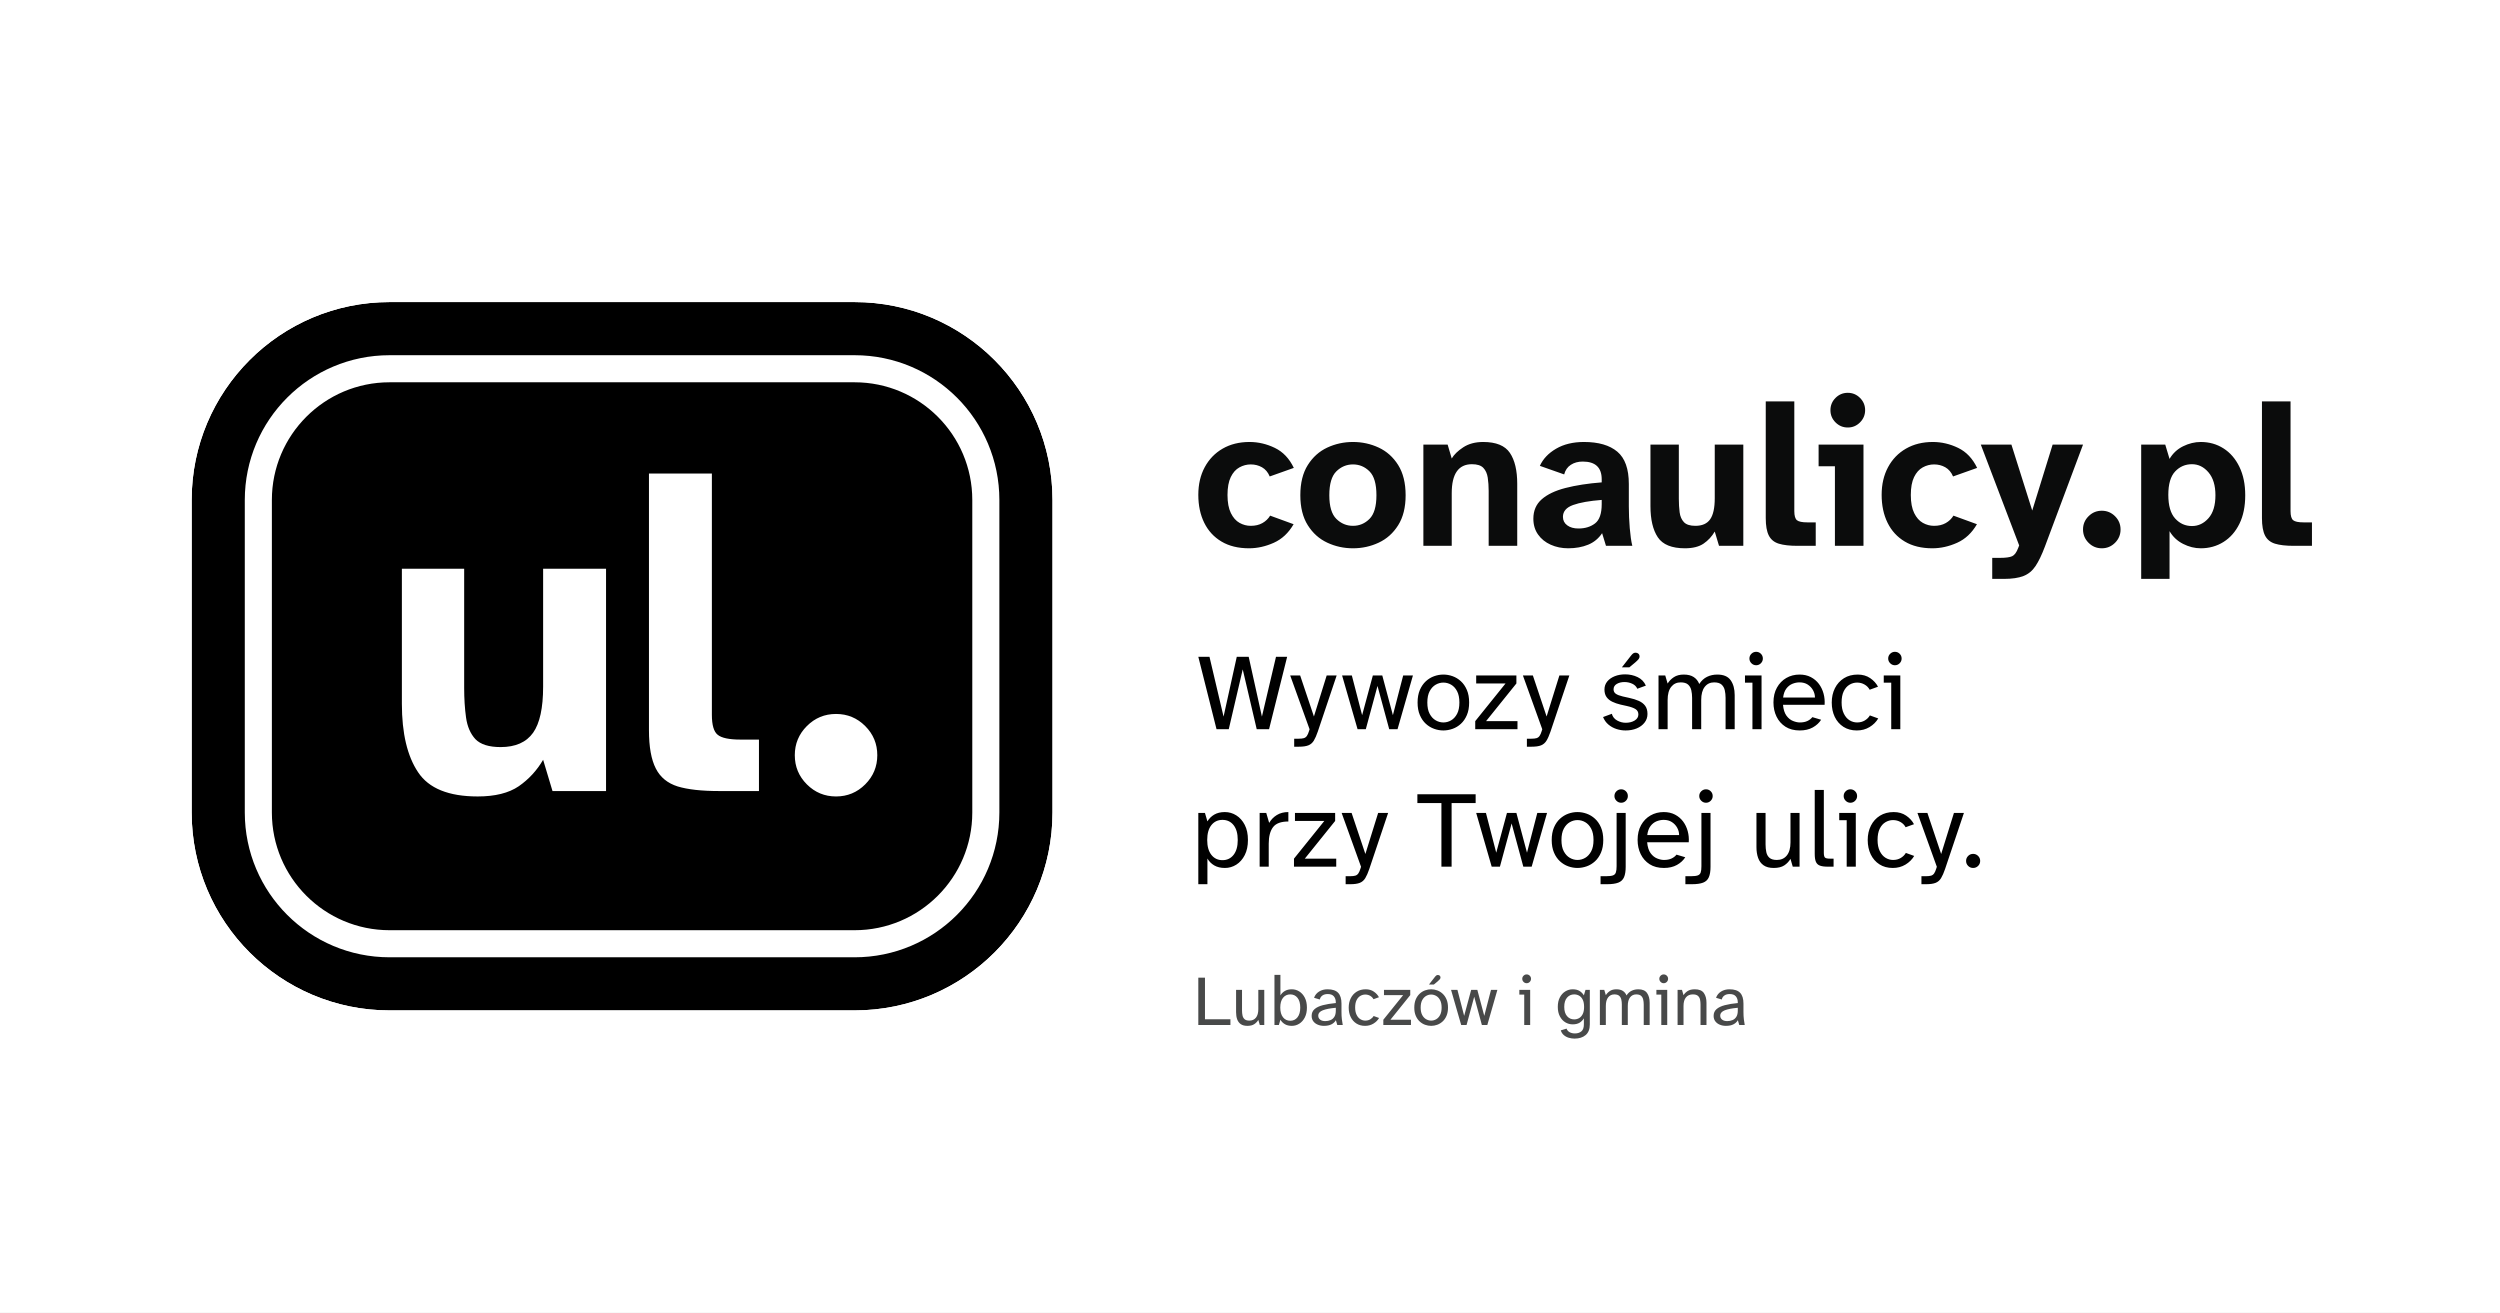
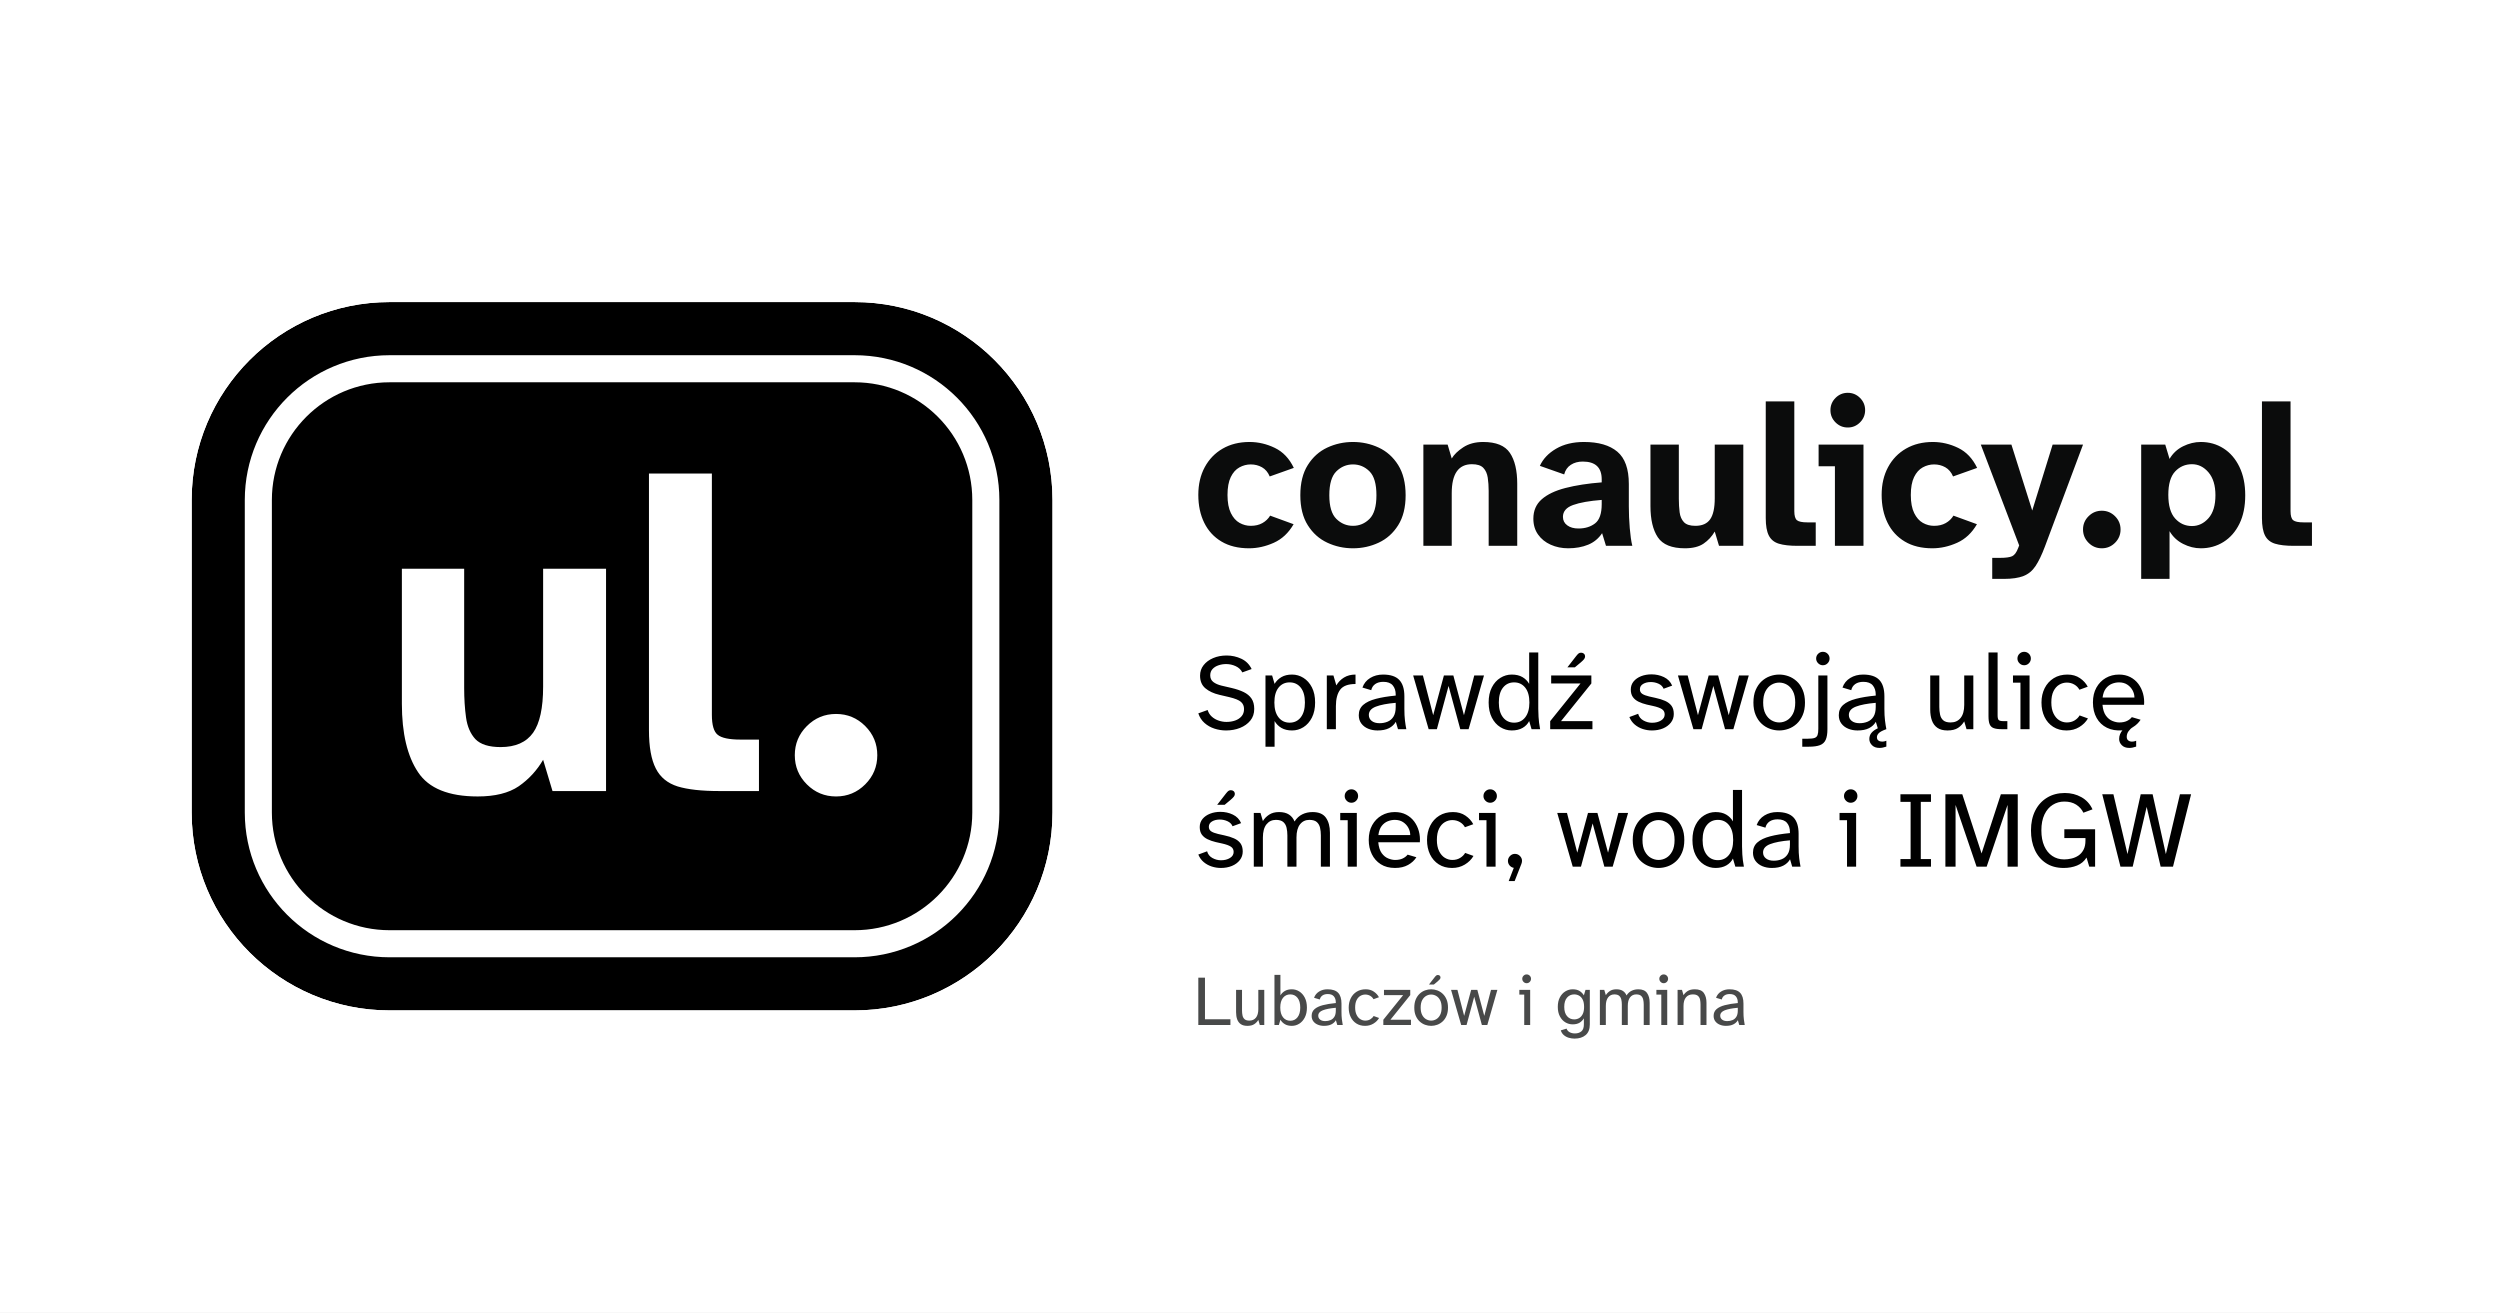
- <svg xmlns="http://www.w3.org/2000/svg" width="1200" height="630" aria-label="conaulicy.pl: wywozy śmieci przy Twojej ulicy" viewBox="0 0 1200 630">
+ <svg xmlns="http://www.w3.org/2000/svg" width="1200" height="630" aria-label="conaulicy.pl: sprawdź swoją ulicę – śmieci, woda i ostrzeżenia IMGW" viewBox="0 0 1200 630">
  <defs>
    <mask id="og" width="41.32" height="34" x="0" y="0" maskUnits="userSpaceOnUse">
      <path fill="#fff" d="M9.5 0h22.32a9.5 9.5 0 0 1 9.5 9.5v15a9.5 9.5 0 0 1-9.5 9.5H9.5A9.5 9.5 0 0 1 0 24.5v-15A9.5 9.5 0 0 1 9.5 0" />
      <path fill="none" stroke="#000" stroke-width="1.3" d="M9.5 3.2h22.32a6.3 6.3 0 0 1 6.3 6.3v15a6.3 6.3 0 0 1-6.3 6.3H9.5a6.3 6.3 0 0 1-6.3-6.3v-15a6.3 6.3 0 0 1 6.3-6.3Z" />
      <path d="M13.73 23.73q-2.09 0-2.86-1.16-.78-1.16-.78-3.29V12.8h2.99v5.72q0 .78.09 1.42.09.65.45 1.04.37.38 1.21.38 1.07 0 1.56-.69.48-.68.48-2.21V12.8h3.02v10.67h-2.57l-.45-1.5q-.45.77-1.17 1.27-.72.49-1.97.49m11.58-.26q-1.25 0-1.98-.22-.73-.23-1.05-.86-.33-.64-.33-1.84V8.23h3.02v11.58q0 .74.28.96.28.23 1.09.23h.89v2.47Zm5.62.26q-.82 0-1.4-.58t-.58-1.4.58-1.4 1.4-.58 1.4.58.58 1.4-.58 1.4-1.4.58" />
    </mask>
  </defs>
  <path fill="#fff" d="M0 0h1200v630H0z" />
  <path fill="currentColor" d="M9.5 0h22.32a9.5 9.5 0 0 1 9.5 9.5v15a9.5 9.5 0 0 1-9.5 9.5H9.5A9.5 9.5 0 0 1 0 24.5v-15A9.5 9.5 0 0 1 9.5 0" mask="url(#og)" transform="matrix(10 0 0 10 92 145)" />
  <path fill="#0b0c0c" d="M599.58 263.18q-7.83 0-13.27-3.24-5.44-3.23-8.28-9.01t-2.84-13.41q0-7.55 3.09-13.28t8.62-8.91 12.88-3.18q6.26 0 12.14 2.84t9.11 9.6l-11.56 4.11q-1.27-3.03-3.72-4.41-2.45-1.37-5.39-1.37-2.84 0-5.43 1.42-2.6 1.42-4.16 4.65-1.57 3.24-1.57 8.62 0 5.39 1.62 8.67 1.61 3.28 4.16 4.7t5.38 1.42q3.24 0 5.59-1.32t3.72-3.57l11.26 4.11q-3.62 6.27-9.5 8.91t-11.85 2.65m49.85 0q-6.56 0-12.34-2.7-5.78-2.69-9.35-8.37-3.58-5.68-3.58-14.4 0-8.81 3.58-14.49 3.57-5.68 9.35-8.38 5.78-2.69 12.34-2.69t12.34 2.69 9.35 8.38 3.58 14.49q0 8.72-3.58 14.4-3.57 5.68-9.35 8.37-5.78 2.7-12.34 2.7m0-10.78q4.6 0 7.93-3.33t3.33-11.36q0-8.13-3.33-11.46t-7.93-3.33-7.98 3.33-3.38 11.46q0 8.03 3.38 11.36t7.98 3.33m33.79 9.6v-48.58h11.65l1.96 6.66q1.67-2.84 5.54-5.38t9.55-2.55q9.3 0 12.83 5.24t3.52 14.84V262h-13.71v-26.35q0-3.42-.44-6.36t-2.11-4.7q-1.66-1.77-5.48-1.77-9.7 0-9.7 13.91V262Zm69.54 1.18q-4.61 0-8.43-1.72-3.82-1.71-6.07-4.9-2.25-3.18-2.25-7.59 0-5.77 4.01-9.3t11.41-5.44 17.39-2.69v-1.47q0-8.52-9.11-8.52-3.33 0-5.73 1.57t-3.18 4.6l-11.66-4.11q2.25-5 7.79-8.23t13.37-3.23q10.48 0 16.01 4.65t5.53 15.52v10.78q0 5.09.44 10.38t1.23 8.52h-12.64l-1.86-6.07q-2.54 3.82-6.71 5.53t-9.54 1.72m4.89-9.5q4.8 0 7.98-2.45t3.19-9.21v-2.06q-8.91.69-13.76 2.45t-4.85 5.68q0 2.55 2.06 4.07 2.05 1.52 5.38 1.52m51.13 9.5q-9.5 0-13.03-5.29t-3.53-14.99v-29.48h13.62v26.05q0 3.53.39 6.47t2.06 4.7 5.48 1.76q4.9 0 7.1-3.13 2.21-3.14 2.21-10.09v-25.76h13.71V262h-11.66l-2.05-6.86q-2.06 3.53-5.34 5.78t-8.96 2.26m54.06-1.18q-5.68 0-9.01-1.03t-4.8-3.92-1.47-8.37v-56.02h13.71v52.69q0 3.33 1.27 4.36 1.28 1.03 5 1.03h4.01V262Zm17.92 0v-38.2h-7.83v-10.38h21.54V262Zm6.17-56.8q-3.43 0-5.88-2.45t-2.44-5.88 2.44-5.87q2.45-2.45 5.88-2.45t5.88 2.45 2.45 5.87-2.45 5.88-5.88 2.45m40.64 57.98q-7.83 0-13.27-3.24-5.43-3.23-8.27-9.01t-2.84-13.41q0-7.55 3.08-13.28t8.62-8.91 12.88-3.18q6.27 0 12.14 2.84t9.11 9.6l-11.55 4.11q-1.28-3.03-3.73-4.41-2.44-1.37-5.38-1.37-2.84 0-5.44 1.42-2.59 1.42-4.16 4.65t-1.57 8.62 1.62 8.67 4.16 4.7 5.39 1.42q3.23 0 5.58-1.32t3.72-3.57l11.27 4.11q-3.63 6.27-9.5 8.91t-11.86 2.65m28.7 14.69v-10.09h3.53q4.31 0 6.02-.79 1.71-.78 2.89-3.91l.49-1.28-18.41-48.38h14.69l9.99 31.64 9.79-31.64h14.59l-18.31 48.97q-2.25 5.98-4.51 9.35-2.25 3.38-5.77 4.75-3.53 1.38-9.41 1.38Zm52.59-14.69q-3.72 0-6.36-2.65t-2.65-6.37 2.65-6.36q2.64-2.65 6.36-2.65t6.37 2.65q2.64 2.64 2.64 6.36t-2.64 6.37-6.37 2.65m18.91 14.69v-64.45h11.55l2.06 6.86q2.35-4.02 6.51-6.07t8.47-2.06q6.08 0 10.92 3.08t7.64 8.87 2.79 13.61q0 8.03-2.79 13.71t-7.64 8.72q-4.84 3.04-10.92 3.04-4.31 0-8.47-2.11t-6.51-6.12v22.92Zm24.38-25.37q4.6 0 7.93-3.77t3.33-11.02q0-7.05-3.33-10.97t-7.93-3.92q-4.8 0-8.08 3.48t-3.28 11.22 3.28 11.36 8.08 3.62m48.87 9.5q-5.68 0-9.01-1.03t-4.8-3.92-1.47-8.37v-56.02h13.72v52.69q0 3.33 1.27 4.36t4.99 1.03h4.02V262Z" />
-   <path fill="currentColor" d="m583.93 350-8.74-34.74h5.36l6.76 28.71 6.34-28.71h5.72l6.35 28.71 6.76-28.71h5.35L609.15 350h-5.93l-6.71-28.7-6.7 28.7Zm37.28 8.42v-3.84h2.14q1.56 0 2.47-.26t1.48-1.07 1.04-2.37l.26-.83-9.31-25.84h4.78l6.61 19.71 6.13-19.71h4.79l-9.05 26.93q-.94 2.76-1.92 4.37-.99 1.61-2.63 2.26t-4.55.65Zm30.42-8.42-7.43-25.79h4.68l4.94 19.08 5.15-19.08h4.52l5.1 19.08 4.94-19.08h4.68L670.82 350h-4l-5.62-20.75-5.61 20.75Zm41.19.62q-2.24 0-4.42-.78-2.19-.78-3.98-2.41t-2.89-4.19-1.09-6.03q0-3.49 1.09-6.03 1.1-2.55 2.89-4.19t3.98-2.42q2.18-.78 4.42-.78t4.42.78 3.98 2.42q1.79 1.64 2.88 4.19 1.09 2.54 1.09 6.03 0 3.48-1.09 6.03t-2.88 4.19-3.98 2.41-4.42.78m0-3.84q1.97 0 3.72-1.02 1.74-1.01 2.86-3.12 1.11-2.1 1.11-5.43t-1.11-5.44-2.86-3.12-3.72-1.01q-1.93 0-3.69 1.01-1.77 1.02-2.89 3.12t-1.12 5.44 1.12 5.43q1.12 2.11 2.89 3.12 1.76 1.02 3.69 1.02m15.29 3.22v-3.85l14.56-18.09h-14.1v-3.85h19.3v3.85l-14.56 18.09h15.08V350Zm24.8 8.42v-3.84h2.13q1.56 0 2.47-.26t1.48-1.07q.58-.81 1.04-2.37l.26-.83-9.3-25.84h4.78l6.6 19.71 6.14-19.71h4.78l-9.04 26.93q-.94 2.76-1.93 4.37t-2.62 2.26-4.55.65Zm47.37-7.8q-2.23 0-4.39-.7t-3.85-2.13-2.57-3.61l4.21-1.56q.57 2.13 2.55 3.22 1.97 1.09 4.1 1.09 2.55 0 4.32-1.09t1.77-2.91q0-1.67-1.35-2.55-1.36-.88-4.22-1.51l-3.01-.67q-2.19-.52-3.93-1.36-1.74-.83-2.75-2.23-1.02-1.41-1.02-3.64t1.35-3.88q1.36-1.63 3.62-2.52 2.26-.88 4.96-.88 3.23 0 5.98 1.32 2.76 1.33 3.96 4.09l-4.11 1.5q-.68-1.61-2.42-2.41-1.74-.81-3.72-.81-2.18 0-3.72.91-1.53.91-1.53 2.57 0 1.41 1.09 2.16t3.33 1.28l3.02.67q2.7.57 4.68 1.46 1.97.88 3.06 2.36 1.1 1.49 1.1 3.93 0 2.34-1.41 4.13-1.4 1.8-3.77 2.79-2.36.98-5.33.98m-1.77-30.31 4.22-5.41q.67-.88 1.17-1.25.49-.36 1.17-.36.83 0 1.37.49.55.5.55 1.38 0 .62-.49 1.25-.5.62-1.59 1.56l-2.81 2.34ZM796.09 350v-25.79h3.22l1.15 3.9q1.09-1.82 2.99-3.07t4.76-1.25q2.96 0 4.78 1.2 1.82 1.19 2.65 3.33 1.56-2.4 3.77-3.46 2.21-1.07 4.92-1.07 4.47 0 6.39 2.73 1.93 2.73 1.93 7.15V350h-4.37v-15.03q0-1.97-.39-3.66t-1.56-2.73-3.56-1.04q-2.81 0-4.5 2.15-1.69 2.16-1.69 6.32V350h-4.37v-15.03q0-1.97-.39-3.66t-1.56-2.73-3.56-1.04q-2.81 0-4.53 2.15-1.71 2.16-1.71 6.32V350Zm45.08 0v-22.31h-3.58v-3.48h7.95V350Zm1.77-30.68q-1.3 0-2.26-.96t-.96-2.26q0-1.36.96-2.29.96-.94 2.26-.94 1.35 0 2.29.94t.94 2.29q0 1.3-.94 2.26t-2.29.96m20.96 31.3q-4.06 0-6.87-1.79-2.8-1.79-4.29-4.84-1.48-3.04-1.48-6.83 0-4.11 1.67-7.1 1.66-2.99 4.49-4.63t6.37-1.64q3.07 0 5.41 1.22 2.34 1.23 3.88 3.28 1.53 2.05 2.23 4.65t.5 5.36h-19.97q.31 3.38 1.66 5.23 1.35 1.84 3.15 2.54 1.79.71 3.25.71 2.18 0 3.66-.71 1.49-.7 2.37-1.84l4.21 1.25q-1.4 2.23-4 3.69-2.6 1.45-6.24 1.45m-8.01-15.8h15.29q0-1.82-.91-3.49-.91-1.66-2.55-2.73-1.64-1.06-3.93-1.06-1.71 0-3.4.67-1.69.68-2.91 2.26-1.23 1.59-1.59 4.35m35.36 15.8q-3.69 0-6.4-1.74-2.7-1.74-4.16-4.76-1.45-3.01-1.45-6.91 0-3.85 1.53-6.89 1.54-3.04 4.34-4.79 2.81-1.74 6.61-1.74 3.48 0 5.98 1.72 2.49 1.71 3.74 4.11l-4 1.45q-.83-1.56-2.45-2.49-1.61-.94-3.58-.94-1.93 0-3.64 1.01-1.72 1.02-2.76 3.12t-1.04 5.39q0 3.22 1.07 5.38 1.06 2.16 2.75 3.2t3.62 1.04q2.13 0 3.71-.97 1.59-.96 2.42-2.41l4.01 1.45q-1.46 2.5-4.16 4.14t-6.14 1.63m16.54-.62v-22.31h-3.59v-3.48h7.95V350Zm1.76-30.68q-1.3 0-2.26-.96t-.96-2.26q0-1.36.96-2.29.96-.94 2.26-.94 1.36 0 2.29.94.94.93.94 2.29 0 1.3-.94 2.26t-2.29.96m-334.36 105.1v-34.21h3.18l1.19 4.05q1.2-2.02 3.28-3.25 2.08-1.22 5.09-1.22 2.97 0 5.49 1.59 2.52 1.58 4.06 4.57t1.53 7.26q0 4.21-1.53 7.23-1.54 3.01-4.06 4.6t-5.49 1.58q-3.01 0-5.09-1.22t-3.28-3.3v12.32Zm11.6-11.54q3.33 0 5.33-2.55t2-7.12q0-4.63-2-7.15t-5.33-2.52-5.33 2.52-2 7.15q0 4.57 2 7.12t5.33 2.55m17.84 3.12v-25.79h3.17l1.4 4.78q1.35-2.34 3.67-3.77t5.54-1.43v4.53q-5.31 0-7.36 2.73t-2.06 7.87V416Zm16.48 0v-3.85l14.56-18.09h-14.09v-3.85h19.29v3.85l-14.56 18.09h15.08V416Zm24.8 8.42v-3.84h2.14q1.56 0 2.47-.26t1.48-1.07 1.04-2.37l.26-.83-9.31-25.84h4.78l6.61 19.71 6.13-19.71h4.79l-9.05 26.93q-.94 2.76-1.92 4.37-.99 1.61-2.63 2.26t-4.55.65Zm45.97-8.42v-30.52h-11.54v-4.22h27.97v4.22h-11.54V416Zm24.13 0-7.44-25.79h4.68l4.94 19.08 5.15-19.08h4.53l5.09 19.08 4.94-19.08h4.68L735.2 416h-4.01l-5.61-20.75-5.62 20.75Zm41.18.62q-2.23 0-4.42-.78t-3.97-2.41q-1.8-1.64-2.89-4.19t-1.09-6.03 1.09-6.03 2.89-4.19 3.97-2.42 4.42-.78 4.42.78q2.19.78 3.98 2.42 1.8 1.64 2.89 4.19 1.09 2.54 1.09 6.03 0 3.48-1.09 6.03t-2.89 4.19-3.98 2.41-4.42.78m0-3.84q1.98 0 3.72-1.02 1.74-1.01 2.86-3.12 1.12-2.1 1.12-5.43t-1.12-5.44-2.86-3.12-3.72-1.01q-1.92 0-3.69 1.01-1.77 1.02-2.88 3.12-1.12 2.11-1.12 5.44t1.12 5.43 2.88 3.12 3.69 1.02m11.08 11.64v-3.84h2.7q2.14 0 3.2-.37 1.07-.36 1.43-1.4.37-1.04.37-3.02v-25.58h4.36v25.84q0 3.17-.8 5.02-.81 1.85-2.76 2.6t-5.38.75Zm9.88-39.1q-1.3 0-2.26-.96t-.96-2.26q0-1.36.96-2.29.96-.94 2.26-.94 1.35 0 2.29.94t.93 2.29q0 1.3-.93 2.26t-2.29.96m20.54 31.3q-4.06 0-6.86-1.79t-4.29-4.84-1.49-6.83q0-4.11 1.67-7.1 1.66-2.99 4.5-4.63t6.37-1.64q3.06 0 5.4 1.22 2.34 1.23 3.88 3.28 1.53 2.05 2.23 4.65.71 2.6.5 5.36h-19.97q.31 3.38 1.66 5.23 1.36 1.84 3.15 2.54 1.79.71 3.25.71 2.18 0 3.67-.71 1.48-.7 2.36-1.84l4.21 1.25q-1.4 2.23-4 3.69-2.6 1.45-6.24 1.45m-8.01-15.8h15.29q0-1.82-.91-3.49-.91-1.66-2.55-2.73-1.64-1.06-3.92-1.06-1.72 0-3.41.67-1.69.68-2.91 2.26-1.22 1.59-1.59 4.35m18.31 23.6v-3.84h2.7q2.13 0 3.2-.37 1.06-.36 1.43-1.4t.36-3.02v-25.58h4.37v25.84q0 3.17-.81 5.02-.8 1.85-2.75 2.6t-5.38.75Zm9.88-39.1q-1.3 0-2.27-.96-.96-.96-.96-2.26 0-1.36.96-2.29.97-.94 2.27-.94 1.35 0 2.28.94.94.93.94 2.29 0 1.3-.94 2.26t-2.28.96m32.5 31.3q-3.02 0-4.84-1.27t-2.63-3.54q-.8-2.26-.8-5.17v-16.43h4.37v15.13q0 1.98.36 3.69.36 1.72 1.53 2.73 1.17 1.02 3.51 1.02 3.07 0 4.81-2.16 1.75-2.16 1.75-6.27v-14.14h4.36V416h-3.27l-1.09-3.74q-1.1 1.87-2.97 3.12-1.87 1.24-5.09 1.24m25.89-.62q-2.39 0-3.74-.52t-1.9-1.85q-.55-1.32-.55-3.77v-30.68h4.37v30.16q0 1.67.5 2.24.49.57 2.41.57h1.77V416Zm9.15 0v-22.31h-3.58v-3.48h7.95V416Zm1.77-30.68q-1.3 0-2.26-.96t-.96-2.26q0-1.36.96-2.29.96-.94 2.26-.94 1.35 0 2.29.94t.94 2.29q0 1.3-.94 2.26t-2.29.96m20.33 31.3q-3.69 0-6.39-1.74-2.71-1.74-4.16-4.76t-1.46-6.91q0-3.85 1.54-6.89 1.53-3.04 4.34-4.79 2.81-1.74 6.6-1.74 3.49 0 5.98 1.72 2.5 1.71 3.75 4.11l-4.01 1.45q-.83-1.56-2.44-2.49t-3.59-.94q-1.92 0-3.64 1.01-1.72 1.02-2.76 3.12t-1.04 5.39q0 3.22 1.07 5.38t2.76 3.2 3.61 1.04q2.13 0 3.72-.97 1.58-.96 2.42-2.41l4 1.45q-1.46 2.5-4.16 4.14t-6.14 1.63m13.78 7.8v-3.84h2.14q1.56 0 2.47-.26t1.48-1.07 1.04-2.37l.26-.83-9.31-25.84h4.78l6.61 19.71 6.13-19.71h4.79l-9.05 26.93q-.94 2.76-1.92 4.37-.99 1.61-2.63 2.26t-4.55.65Zm24.81-7.8q-1.41 0-2.39-.98-.99-.99-.99-2.4 0-1.4.99-2.39.98-.99 2.39-.99 1.4 0 2.39.99t.99 2.39q0 1.41-.99 2.4-.99.98-2.39.98" />
+   <path fill="currentColor" d="M588.51 350.62q-2.86 0-5.57-.88-2.7-.88-4.76-2.7t-2.99-4.63l4.48-1.61q.57 1.92 2 3.19 1.43 1.28 3.3 1.9 1.87.63 3.74.63 2.29 0 4.19-.68t3.07-2.05 1.17-3.46q0-2.13-1.48-3.43-1.49-1.3-5.65-2.29l-4.68-1.09q-4.21-.99-6.76-3.15t-2.54-6.06q0-2.86 1.69-5.02t4.57-3.4 6.48-1.25q3.74 0 7.07 1.56t4.94 4.94l-4.47 1.61q-.99-1.97-3.18-2.99-2.18-1.01-4.57-1.01-1.93 0-3.69.6-1.77.59-2.86 1.79-1.1 1.2-1.1 3.02 0 2.08 1.51 3.22t3.9 1.72l4.89 1.14q3.33.78 5.75 1.95t3.74 3.09q1.33 1.93 1.33 5 0 3.32-1.88 5.61t-4.94 3.51-6.7 1.22m18.92 7.8v-34.21h3.18l1.19 4.05q1.2-2.02 3.28-3.25 2.08-1.22 5.09-1.22 2.97 0 5.49 1.59 2.52 1.58 4.06 4.57t1.53 7.26q0 4.21-1.53 7.23-1.54 3.01-4.06 4.6t-5.49 1.58q-3.01 0-5.09-1.22t-3.28-3.3v12.32Zm11.6-11.54q3.33 0 5.33-2.55t2-7.12q0-4.63-2-7.15t-5.33-2.52-5.33 2.52-2 7.15q0 4.57 2 7.12t5.33 2.55m17.84 3.12v-25.79h3.17l1.4 4.78q1.35-2.34 3.67-3.77t5.54-1.43v4.53q-5.31 0-7.36 2.73t-2.06 7.87V350Zm24.33.62q-2.44 0-4.5-.85-2.05-.86-3.27-2.5t-1.22-3.98q0-3.07 2.13-4.94t6.11-2.91 9.49-1.56v-.47q0-2.75-1.43-4.44t-4.5-1.69q-2.39 0-3.9 1.06-1.51 1.07-1.92 2.94l-4.22-1.25q1.04-2.96 3.72-4.6t6.16-1.64q5.36 0 7.8 2.58 2.45 2.57 2.45 7.87v6.04q0 3.22.28 5.56t.65 4.16h-4l-1.04-3.54q-1.09 1.93-3.25 3.05t-5.54 1.11m.99-3.48q2.08 0 3.85-.73t2.83-2.42 1.07-4.6v-2.03q-6.14.52-9.52 1.82t-3.38 4.01q0 1.77 1.38 2.86t3.77 1.09m23.56 2.86-7.44-25.79h4.68l4.94 19.08 5.15-19.08h4.52l5.1 19.08 4.94-19.08h4.68L704.93 350h-4l-5.62-20.75L689.7 350Zm39.88.62q-2.91 0-5.46-1.58-2.55-1.59-4.08-4.58t-1.54-7.25 1.54-7.26q1.53-2.99 4.08-4.57 2.55-1.59 5.46-1.59 3.07 0 5.15 1.22 2.08 1.23 3.22 3.25v-15.08h4.37v27.1q0 1.3.13 3.82t.75 5.9h-4.1l-1.15-3.9q-1.04 2.08-3.17 3.3t-5.2 1.22m1.14-3.74q3.33 0 5.33-2.55t2.01-7.12q0-4.63-2.01-7.15t-5.33-2.52-5.33 2.52-2 7.15q0 4.57 2 7.12t5.33 2.55m17.32 3.12v-3.85l14.56-18.09h-14.09v-3.85h19.29v3.85l-14.56 18.09h15.08V350Zm8.27-29.69 4.21-5.41q.68-.88 1.17-1.25.49-.36 1.17-.36.83 0 1.38.49.54.5.54 1.38 0 .62-.49 1.25-.49.62-1.59 1.56l-2.8 2.34Zm40.56 30.31q-2.24 0-4.4-.7-2.15-.7-3.84-2.13t-2.58-3.61l4.21-1.56q.58 2.13 2.55 3.22 1.98 1.09 4.11 1.09 2.55 0 4.32-1.09 1.76-1.09 1.76-2.91 0-1.67-1.35-2.55t-4.21-1.51l-3.02-.67q-2.18-.52-3.92-1.36-1.74-.83-2.76-2.23-1.01-1.41-1.01-3.64t1.35-3.88q1.35-1.63 3.61-2.52 2.27-.88 4.97-.88 3.22 0 5.98 1.32 2.76 1.33 3.95 4.09l-4.11 1.5q-.67-1.61-2.41-2.41-1.75-.81-3.72-.81-2.19 0-3.72.91t-1.53 2.57q0 1.41 1.09 2.16t3.33 1.28l3.01.67q2.71.57 4.68 1.46 1.98.88 3.07 2.36 1.09 1.49 1.09 3.93 0 2.34-1.4 4.13-1.41 1.8-3.77 2.79-2.37.98-5.33.98m19.91-.62-7.43-25.79h4.68l4.94 19.08 5.15-19.08h4.52l5.1 19.08 4.94-19.08h4.68L832.02 350h-4l-5.62-20.75-5.61 20.75Zm41.19.62q-2.24 0-4.42-.78-2.19-.78-3.98-2.41t-2.89-4.19-1.09-6.03q0-3.49 1.09-6.03 1.1-2.55 2.89-4.19t3.98-2.42q2.18-.78 4.42-.78t4.42.78 3.98 2.42 2.88 4.19 1.09 6.03-1.09 6.03-2.88 4.19q-1.8 1.63-3.98 2.41-2.19.78-4.42.78m0-3.84q1.97 0 3.72-1.02 1.74-1.01 2.86-3.12 1.11-2.1 1.11-5.43t-1.11-5.44-2.86-3.12-3.72-1.01q-1.93 0-3.69 1.01-1.77 1.02-2.89 3.12t-1.12 5.44 1.12 5.43q1.12 2.11 2.89 3.12 1.76 1.02 3.69 1.02m11.07 11.64v-3.84h2.71q2.13 0 3.2-.37 1.06-.36 1.43-1.4t.36-3.02v-25.58h4.37v25.84q0 3.17-.81 5.02-.8 1.85-2.75 2.6t-5.39.75Zm9.88-39.1q-1.3 0-2.26-.96t-.96-2.26q0-1.36.96-2.29.96-.94 2.26-.94 1.36 0 2.29.94.94.93.94 2.29 0 1.3-.94 2.26t-2.29.96m27.2 39.68q-2.34 0-3.61-1.3-1.28-1.3-1.28-2.97 0-1.77 1.07-3.01 1.06-1.25 2.99-2.14l-.94-3.12q-1.09 1.93-3.25 3.05t-5.54 1.11q-2.44 0-4.49-.85-2.06-.86-3.28-2.5t-1.22-3.98q0-3.07 2.13-4.94t6.11-2.91 9.49-1.56v-.47q0-2.75-1.43-4.44t-4.5-1.69q-2.39 0-3.9 1.06-1.51 1.07-1.92 2.94l-4.21-1.25q1.04-2.96 3.71-4.6 2.68-1.64 6.17-1.64 5.35 0 7.8 2.58 2.44 2.57 2.44 7.87v6.04q0 3.22.29 5.56t.65 4.16q-2.66.94-3.59 1.87-.94.94-.94 1.98 0 1.09.73 1.61t1.82.52q.47 0 .96-.1.5-.11 1.02-.32v2.81q-1.77.63-3.28.63m-9.57-11.86q2.08 0 3.85-.73t2.83-2.42 1.07-4.6v-2.03q-6.14.52-9.52 1.82t-3.38 4.01q0 1.77 1.38 2.86t3.77 1.09m42.17 3.48q-3.01 0-4.83-1.27t-2.63-3.54q-.8-2.26-.8-5.17v-16.43h4.36v15.13q0 1.98.37 3.69.36 1.72 1.53 2.73 1.17 1.02 3.51 1.02 3.07 0 4.81-2.16t1.74-6.27v-14.14h4.37V350h-3.27l-1.1-3.74q-1.09 1.87-2.96 3.12-1.87 1.24-5.1 1.24m25.9-.62q-2.39 0-3.74-.52-1.36-.52-1.9-1.85-.55-1.32-.55-3.77v-30.68h4.37v30.16q0 1.67.49 2.24.5.57 2.42.57h1.77V350Zm9.15 0v-22.31h-3.59v-3.48h7.96V350Zm1.77-30.68q-1.3 0-2.26-.96t-.96-2.26q0-1.36.96-2.29.96-.94 2.26-.94 1.35 0 2.29.94t.93 2.29q0 1.3-.93 2.26t-2.29.96m20.33 31.3q-3.69 0-6.39-1.74-2.71-1.74-4.16-4.76t-1.46-6.91q0-3.85 1.53-6.89 1.54-3.04 4.35-4.79 2.8-1.74 6.6-1.74 3.48 0 5.98 1.72 2.5 1.71 3.74 4.11l-4 1.45q-.83-1.56-2.44-2.49-1.62-.94-3.59-.94-1.93 0-3.64 1.01-1.72 1.02-2.76 3.12t-1.04 5.39q0 3.22 1.07 5.38 1.06 2.16 2.75 3.2t3.62 1.04q2.13 0 3.72-.97 1.58-.96 2.41-2.41l4.01 1.45q-1.46 2.5-4.16 4.14t-6.14 1.63m30.16 8.38q-2.34 0-3.61-1.3-1.28-1.3-1.28-2.97 0-1.3.45-2.34.44-1.04 1.11-1.82-4.26.31-7.43-1.25t-4.94-4.7-1.77-7.46q0-4.11 1.66-7.1 1.67-2.99 4.5-4.63t6.37-1.64q3.07 0 5.41 1.22 2.34 1.23 3.87 3.28t2.24 4.65.49 5.36h-19.96q.31 3.38 1.66 5.23 1.35 1.84 3.15 2.54 1.79.71 3.25.71 2.18 0 3.66-.71 1.48-.7 2.37-1.84l4.21 1.25q-.68 1.04-1.61 1.95t-2.13 1.63q-1.15.68-2.03 1.9-.89 1.22-.89 2.73 0 1.15.73 1.72t1.82.57q.47 0 .96-.1.5-.11 1.02-.32v2.81q-1.77.63-3.28.63m-12.84-24.18h15.29q0-1.82-.91-3.49-.91-1.66-2.55-2.73-1.64-1.06-3.93-1.06-1.71 0-3.4.67-1.69.68-2.92 2.26-1.22 1.59-1.58 4.35m-423.23 81.8q-2.24 0-4.39-.7-2.16-.7-3.85-2.13t-2.58-3.61l4.22-1.56q.57 2.13 2.54 3.22t4.11 1.09q2.55 0 4.32-1.09t1.77-2.91q0-1.67-1.36-2.55-1.35-.88-4.21-1.51l-3.01-.67q-2.19-.52-3.93-1.36-1.74-.83-2.76-2.23-1.01-1.41-1.01-3.64t1.35-3.88q1.35-1.63 3.62-2.52 2.26-.88 4.96-.88 3.23 0 5.98 1.32 2.76 1.33 3.95 4.09l-4.1 1.5q-.68-1.61-2.42-2.41-1.74-.81-3.72-.81-2.18 0-3.72.91-1.53.91-1.53 2.57 0 1.41 1.09 2.16t3.33 1.28l3.01.67q2.71.57 4.68 1.46 1.98.88 3.07 2.36 1.09 1.49 1.09 3.93 0 2.34-1.4 4.13-1.4 1.8-3.77 2.79-2.37.98-5.33.98m-1.77-30.31 4.21-5.41q.68-.88 1.17-1.25.5-.36 1.17-.36.84 0 1.38.49.55.5.55 1.38 0 .62-.5 1.25-.49.62-1.58 1.56l-2.81 2.34ZM601.82 416v-25.79h3.22l1.15 3.9q1.09-1.82 2.99-3.07 1.89-1.25 4.75-1.25 2.97 0 4.79 1.2 1.82 1.19 2.65 3.33 1.56-2.4 3.77-3.46 2.21-1.07 4.91-1.07 4.48 0 6.4 2.73t1.92 7.15V416h-4.36v-15.03q0-1.97-.39-3.66t-1.56-2.73-3.57-1.04q-2.8 0-4.49 2.15-1.69 2.16-1.69 6.32V416h-4.37v-15.03q0-1.97-.39-3.66t-1.56-2.73-3.56-1.04q-2.81 0-4.53 2.15-1.71 2.16-1.71 6.32V416Zm45.08 0v-22.31h-3.59v-3.48h7.96V416Zm1.77-30.68q-1.3 0-2.26-.96t-.96-2.26q0-1.36.96-2.29.96-.94 2.26-.94 1.35 0 2.29.94t.93 2.29q0 1.3-.93 2.26t-2.29.96m20.96 31.3q-4.06 0-6.87-1.79t-4.29-4.84-1.48-6.83q0-4.11 1.66-7.1 1.67-2.99 4.5-4.63t6.37-1.64q3.07 0 5.41 1.22 2.34 1.23 3.87 3.28t2.24 4.65.49 5.36h-19.96q.31 3.38 1.66 5.23 1.35 1.84 3.15 2.54 1.79.71 3.25.71 2.18 0 3.66-.71 1.48-.7 2.37-1.84l4.21 1.25q-1.4 2.23-4 3.69-2.6 1.45-6.24 1.45m-8.01-15.8h15.29q0-1.82-.91-3.49-.91-1.66-2.55-2.73-1.64-1.06-3.93-1.06-1.71 0-3.4.67-1.69.68-2.92 2.26-1.22 1.59-1.58 4.35m35.36 15.8q-3.69 0-6.4-1.74-2.7-1.74-4.16-4.76-1.45-3.01-1.45-6.91 0-3.85 1.53-6.89t4.34-4.79q2.81-1.74 6.61-1.74 3.48 0 5.98 1.72 2.49 1.71 3.74 4.11l-4 1.45q-.84-1.56-2.45-2.49t-3.59-.94q-1.92 0-3.64 1.01-1.71 1.02-2.75 3.12t-1.04 5.39q0 3.22 1.06 5.38 1.07 2.16 2.76 3.2t3.61 1.04q2.14 0 3.72-.97 1.59-.96 2.42-2.41l4 1.45q-1.45 2.5-4.16 4.14t-6.13 1.63m16.53-.62v-22.31h-3.58v-3.48h7.95V416Zm1.77-30.68q-1.3 0-2.26-.96t-.96-2.26q0-1.36.96-2.29.96-.94 2.26-.94 1.35 0 2.29.94t.94 2.29q0 1.3-.94 2.26t-2.29.96m8.89 37.6 2.45-6.35q-1.2-.21-2-1.14-.81-.94-.81-2.19 0-1.35.99-2.36.99-1.02 2.34-1.02 1.45 0 2.44 1.02.99 1.01.99 2.36 0 .37-.1.76l-.21.7-3.23 8.22Zm30.74-6.92-7.44-25.79h4.68l4.94 19.08 5.15-19.08h4.52l5.1 19.08 4.94-19.08h4.68L774.09 416h-4l-5.62-20.75-5.61 20.75Zm41.18.62q-2.24 0-4.42-.78t-3.98-2.41q-1.79-1.64-2.88-4.19-1.1-2.55-1.1-6.03t1.1-6.03 2.88-4.19q1.8-1.64 3.98-2.42t4.42-.78 4.42.78 3.98 2.42 2.88 4.19q1.1 2.54 1.1 6.03 0 3.48-1.1 6.03-1.09 2.55-2.88 4.19-1.8 1.63-3.98 2.41t-4.42.78m0-3.84q1.98 0 3.72-1.02 1.74-1.01 2.86-3.12 1.12-2.1 1.12-5.43t-1.12-5.44-2.86-3.12-3.72-1.01q-1.92 0-3.69 1.01-1.77 1.02-2.89 3.12t-1.12 5.44 1.12 5.43q1.12 2.11 2.89 3.12t3.69 1.02m27.35 3.84q-2.91 0-5.46-1.58-2.55-1.59-4.08-4.58t-1.53-7.25 1.53-7.26 4.08-4.57 5.46-1.59q3.07 0 5.15 1.22 2.08 1.23 3.22 3.25v-15.08h4.37v27.1q0 1.3.13 3.82t.76 5.9h-4.11l-1.15-3.9q-1.04 2.08-3.17 3.3t-5.2 1.22m1.15-3.74q3.32 0 5.33-2.55 2-2.55 2-7.12 0-4.63-2-7.15t-5.33-2.52-5.33 2.52-2.01 7.15q0 4.57 2.01 7.12t5.33 2.55m25.84 3.74q-2.44 0-4.5-.85-2.05-.86-3.27-2.5t-1.23-3.98q0-3.07 2.14-4.94 2.13-1.87 6.11-2.91 3.97-1.04 9.49-1.56v-.47q0-2.75-1.43-4.44t-4.5-1.69q-2.39 0-3.9 1.06-1.51 1.07-1.93 2.94l-4.21-1.25q1.04-2.96 3.72-4.6t6.16-1.64q5.36 0 7.8 2.58 2.45 2.57 2.45 7.87v6.04q0 3.22.28 5.56t.65 4.16h-4l-1.04-3.54q-1.09 1.93-3.25 3.05t-5.54 1.11m.99-3.48q2.08 0 3.85-.73 1.76-.73 2.83-2.42t1.07-4.6v-2.03q-6.14.52-9.52 1.82t-3.38 4.01q0 1.77 1.38 2.86t3.77 1.09m35.15 2.86v-22.31h-3.59v-3.48h7.96V416Zm1.77-30.68q-1.3 0-2.26-.96-.97-.96-.97-2.26 0-1.36.97-2.29.96-.94 2.26-.94 1.35 0 2.29.94t.93 2.29q0 1.3-.93 2.26t-2.29.96M912.21 416v-3.64h4.88V384.9h-4.88v-3.64h14.66v3.64h-4.89v27.46h4.89V416Zm21.58 0v-34.74h8.11l9.25 28.4 9.26-28.4h8.11V416h-4.89v-29.64L953.6 416h-4.84l-10.09-29.64V416Zm56.78.62q-4.99 0-8.5-2.31t-5.36-6.37-1.84-9.36q0-5.41 2.02-9.44t5.7-6.26q3.66-2.24 8.55-2.24 4.37 0 7.93 2t5.33 5.85l-4.37 1.61q-1.14-2.39-3.45-3.87t-5.7-1.48q-3.07 0-5.56 1.56-2.5 1.56-3.98 4.65t-1.48 7.62q0 4.37 1.38 7.49t3.84 4.78 5.7 1.67q1.71 0 3.53-.42t3.33-1.43 2.45-2.78.93-4.47v-1.15h-10.14v-4.21h14.77V416h-2.81l-1.3-4.37q-1.66 2.65-4.55 3.82t-6.42 1.17m27.25-.62-8.74-34.74h5.36l6.76 28.71 6.34-28.71h5.72l6.35 28.71 6.76-28.71h5.35l-8.68 34.74h-5.93l-6.71-28.7-6.71 28.7Z" />
  <path fill="#484949" d="M575.19 492v-22.71h3.2v19.96h12.21V492Zm23.53.41q-1.97 0-3.16-.83-1.19-.84-1.72-2.32-.52-1.48-.52-3.38v-10.74h2.85v9.89q0 1.29.24 2.41t1 1.79 2.3.66q2 0 3.14-1.41t1.14-4.1v-9.24h2.86V492h-2.14l-.72-2.45q-.71 1.23-1.94 2.04-1.22.82-3.33.82m21.35 0q-1.97 0-3.33-.8t-2.14-2.16l-.75 2.55h-2.11v-24.07h2.86v9.86q.78-1.33 2.14-2.13t3.33-.8q1.94 0 3.59 1.04t2.65 2.99 1.01 4.75q0 2.78-1.01 4.74-1 1.95-2.65 2.99t-3.59 1.04m-.74-2.45q2.17 0 3.48-1.67 1.31-1.66 1.31-4.65 0-3.03-1.31-4.68t-3.48-1.65-3.49 1.65-1.31 4.68q0 2.99 1.31 4.65t3.49 1.67m16.15 2.45q-1.6 0-2.94-.56-1.35-.56-2.15-1.63-.8-1.08-.8-2.61 0-2 1.4-3.23 1.39-1.22 3.99-1.9t6.21-1.02v-.31q0-1.8-.94-2.9-.93-1.11-2.94-1.11-1.56 0-2.55.7t-1.26 1.92l-2.75-.82q.68-1.93 2.43-3.01t4.03-1.07q3.5 0 5.1 1.69 1.6 1.68 1.6 5.15v3.94q0 2.11.19 3.64.18 1.53.42 2.72h-2.62l-.68-2.31q-.71 1.26-2.12 1.99t-3.62.73m.64-2.28q1.36 0 2.52-.48 1.15-.47 1.85-1.58.7-1.1.7-3.01v-1.32q-4.01.34-6.22 1.19t-2.21 2.62q0 1.15.9 1.87.9.71 2.46.71m19.11 2.28q-2.41 0-4.18-1.14t-2.72-3.11-.95-4.52q0-2.52 1-4.51t2.84-3.13 4.32-1.14q2.27 0 3.91 1.13 1.63 1.12 2.44 2.68l-2.61.95q-.55-1.02-1.6-1.63-1.06-.61-2.35-.61-1.26 0-2.38.66-1.12.67-1.8 2.04t-.68 3.52q0 2.11.7 3.52.69 1.41 1.8 2.09 1.1.68 2.36.68 1.4 0 2.43-.63t1.58-1.58l2.62.95q-.95 1.64-2.72 2.71t-4.01 1.07M664 492v-2.52l9.52-11.83h-9.21v-2.51h12.61v2.51l-9.52 11.83h9.86V492Zm22.95.41q-1.46 0-2.89-.51t-2.6-1.58-1.89-2.74-.71-3.94.71-3.95q.72-1.66 1.89-2.73 1.17-1.08 2.6-1.59t2.89-.51 2.89.51 2.6 1.59 1.89 2.73q.71 1.67.71 3.95 0 2.27-.71 3.94t-1.89 2.74-2.6 1.58-2.89.51m0-2.52q1.29 0 2.43-.66t1.87-2.04.73-3.55-.73-3.56-1.87-2.04-2.43-.66q-1.26 0-2.41.66-1.16.67-1.89 2.04t-.73 3.56q0 2.17.73 3.55t1.89 2.04 2.41.66m-1.05-17.3 2.75-3.54q.44-.58.77-.82.32-.23.76-.23.55 0 .9.32.36.32.36.9 0 .41-.32.82-.33.4-1.04 1.02l-1.84 1.53ZM701.37 492l-4.86-16.86h3.06l3.23 12.47 3.36-12.47h2.96l3.33 12.47 3.23-12.47h3.06L713.91 492h-2.61l-3.68-13.57-3.67 13.57Zm30.26 0v-14.59h-2.35v-2.27h5.2V492Zm1.15-20.06q-.85 0-1.47-.63-.63-.63-.63-1.48 0-.88.63-1.49.62-.62 1.47-.62.89 0 1.5.62.61.61.61 1.49 0 .85-.61 1.48t-1.5.63m22.99 26.59q-1.36 0-2.72-.39t-2.4-1.28-1.48-2.28l2.79-.85q.37 1.13 1.45 1.72 1.07.6 2.56.6 1.87 0 3.08-.99t1.21-3.37v-2.89q-.79 1.33-2.08 2.11t-3.3.78q-1.87 0-3.5-.96-1.63-.97-2.63-2.86-1.01-1.89-1.01-4.57 0-2.72 1.01-4.59 1-1.87 2.63-2.86t3.5-.99q2.01 0 3.3.8t2.08 2.13l.78-2.65h2.07v16.59q0 3.4-2 5.1t-5.34 1.7m-.17-9.22q1.29 0 2.36-.61t1.74-1.94.66-3.46q0-2.15-.66-3.47-.67-1.33-1.74-1.92-1.07-.6-2.36-.6-2.08 0-3.42 1.55t-1.34 4.44 1.34 4.45 3.42 1.56m12.34 2.69v-16.86h2.11l.75 2.55q.71-1.19 1.95-2.01t3.11-.82q1.94 0 3.13.79 1.19.78 1.73 2.17 1.02-1.56 2.47-2.26 1.44-.7 3.21-.7 2.93 0 4.18 1.79 1.26 1.78 1.26 4.67V492h-2.85v-9.83q0-1.29-.26-2.39-.25-1.11-1.02-1.79-.76-.68-2.33-.68-1.83 0-2.94 1.41t-1.1 4.13V492h-2.86v-9.83q0-1.29-.25-2.39-.26-1.11-1.02-1.79-.77-.68-2.33-.68-1.84 0-2.96 1.41t-1.12 4.13V492Zm29.48 0v-14.59h-2.35v-2.27h5.2V492Zm1.15-20.06q-.85 0-1.47-.63-.63-.63-.63-1.48 0-.88.63-1.49.62-.62 1.47-.62.89 0 1.5.62.61.61.61 1.49 0 .85-.61 1.48t-1.5.63m6.67 20.06v-16.86h2.11l.74 2.55q.72-1.19 2.01-2.01t3.43-.82q3.06 0 4.32 1.79 1.26 1.78 1.26 4.67V492h-2.86v-9.83q0-1.29-.23-2.39-.24-1.11-1.04-1.79t-2.43-.68q-2.08 0-3.27 1.41t-1.19 4.13V492Zm23.19.41q-1.6 0-2.94-.56-1.35-.56-2.15-1.63-.8-1.08-.8-2.61 0-2 1.4-3.23 1.39-1.22 3.99-1.9t6.21-1.02v-.31q0-1.8-.94-2.9-.93-1.11-2.94-1.11-1.56 0-2.55.7t-1.26 1.92l-2.75-.82q.68-1.93 2.43-3.01t4.03-1.07q3.5 0 5.1 1.69 1.6 1.68 1.6 5.15v3.94q0 2.11.19 3.64.18 1.53.42 2.72h-2.62l-.68-2.31q-.71 1.26-2.12 1.99t-3.62.73m.64-2.28q1.36 0 2.52-.48 1.15-.47 1.85-1.58.7-1.1.7-3.01v-1.32q-4.01.34-6.22 1.19t-2.21 2.62q0 1.15.9 1.87.9.71 2.46.71" />
</svg>
